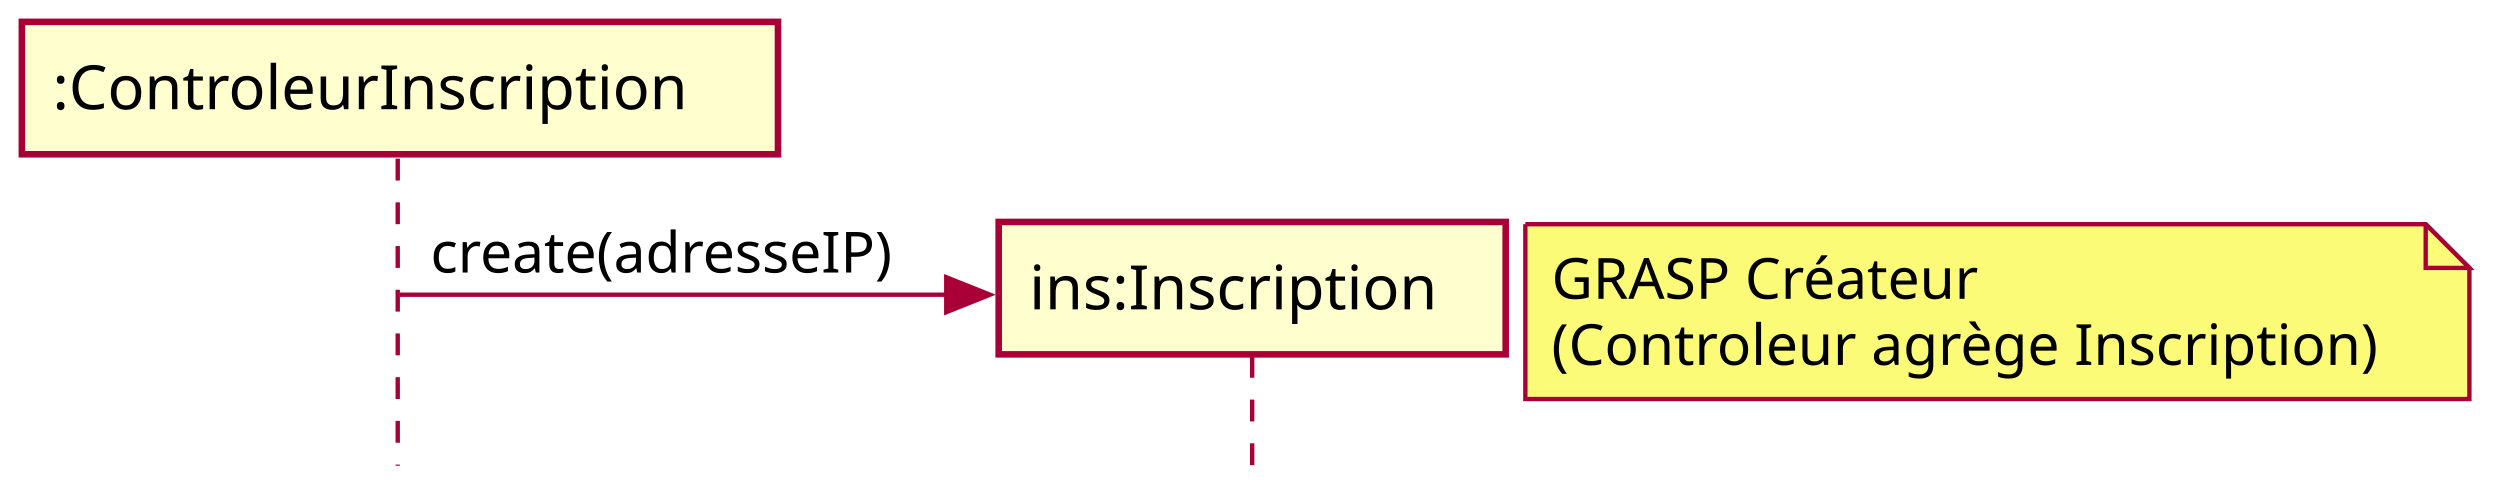
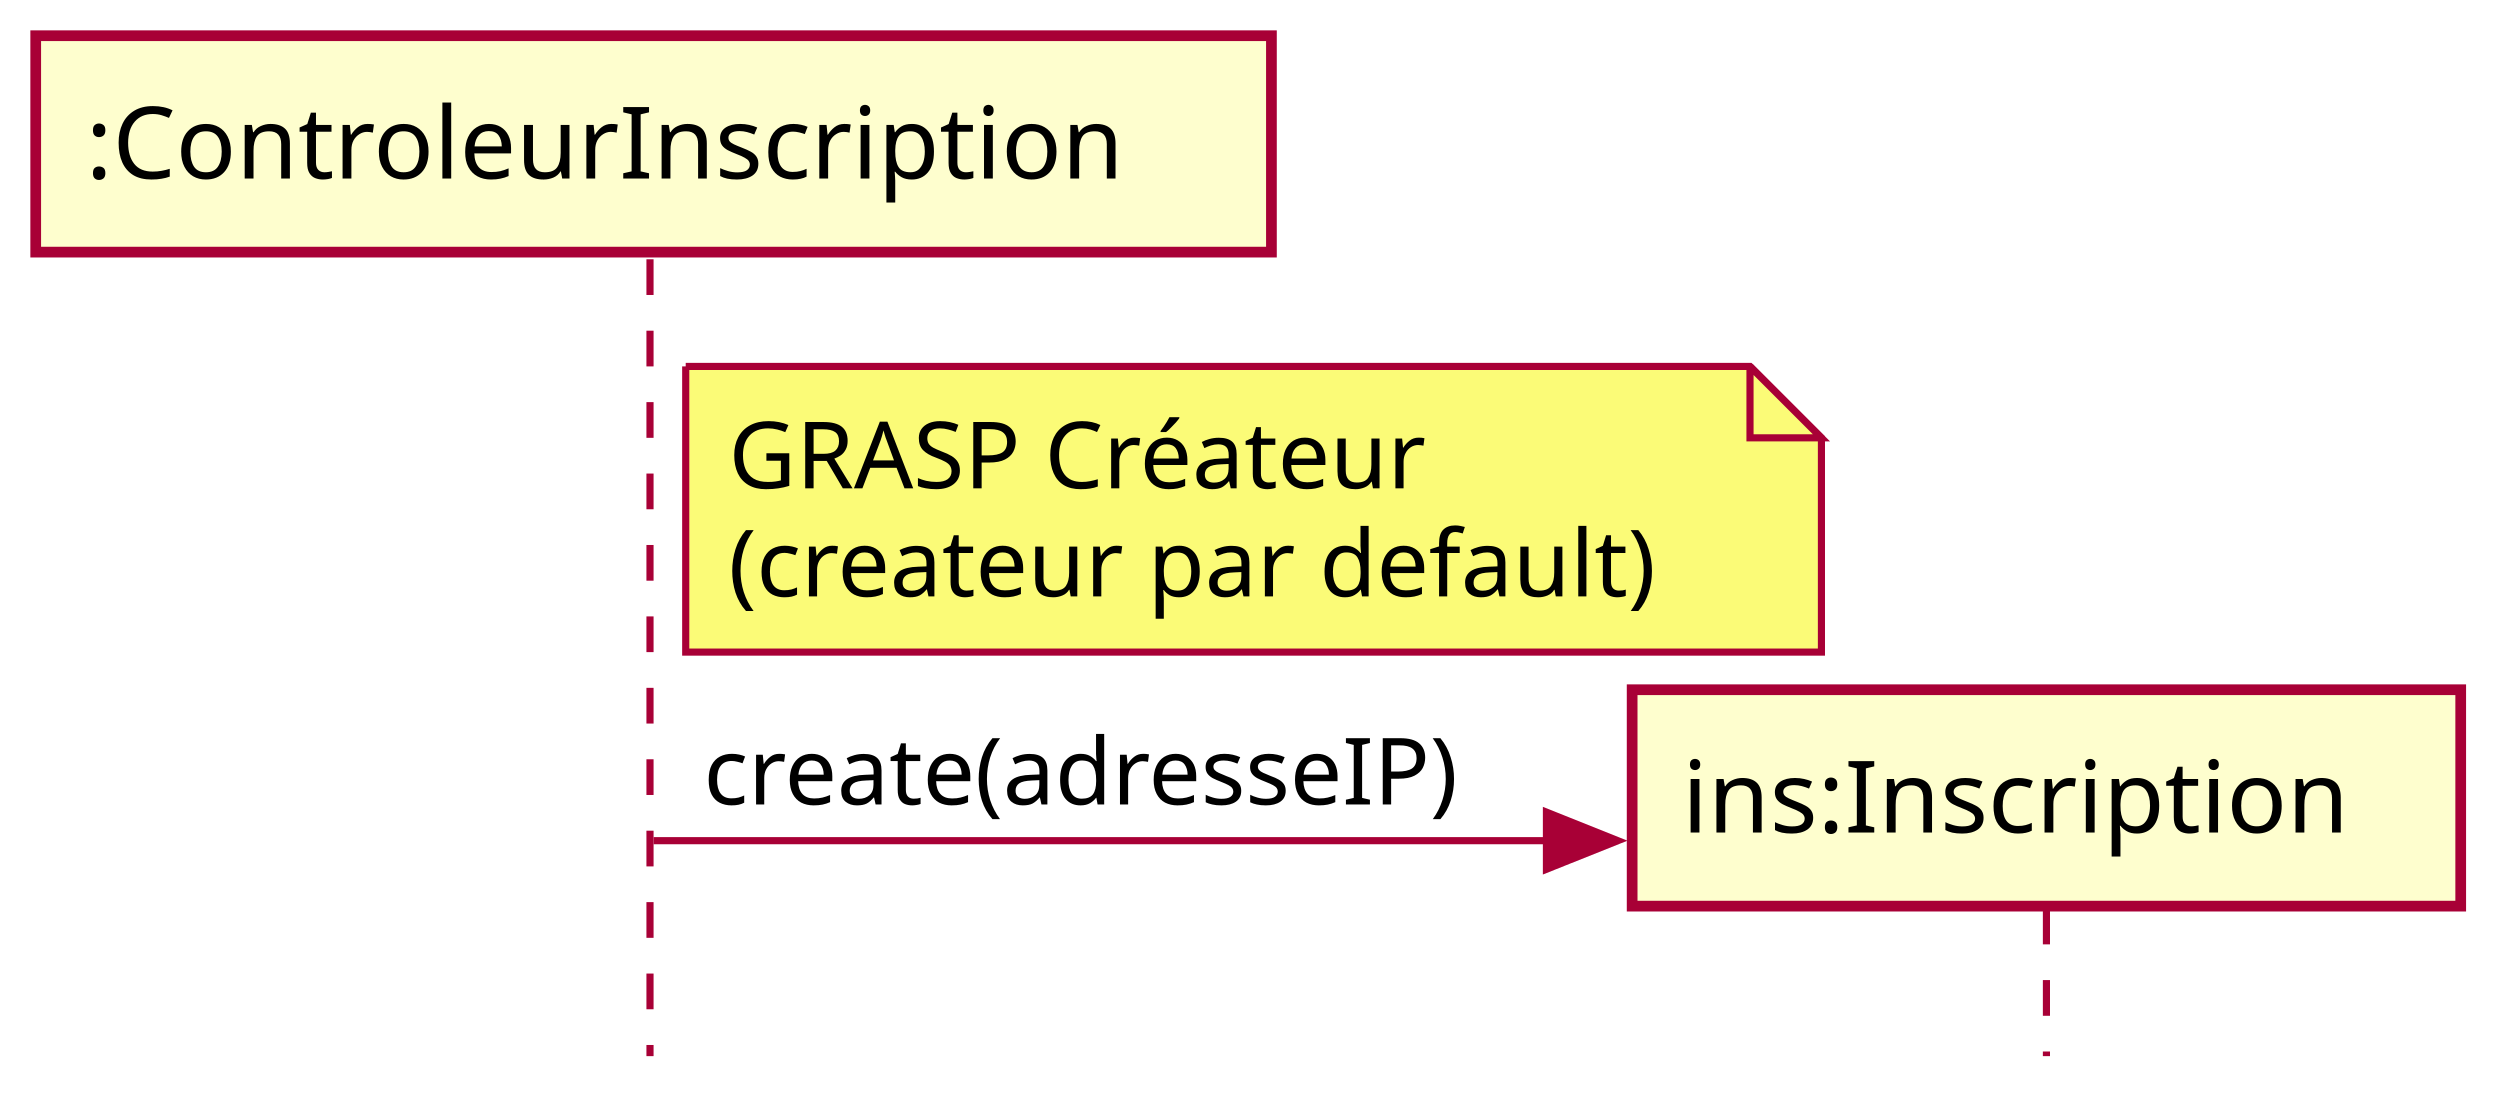
- <svg xmlns="http://www.w3.org/2000/svg" contentScriptType="application/ecmascript" contentStyleType="text/css" height="113px" preserveAspectRatio="none" style="width:572px;height:113px;background:#FFFFFF;" version="1.1" viewBox="0 0 572 113" width="572px" zoomAndPan="magnify">
+ <svg xmlns="http://www.w3.org/2000/svg" contentScriptType="application/ecmascript" contentStyleType="text/css" height="154px" preserveAspectRatio="none" style="width:350px;height:154px;background:#FFFFFF;" version="1.1" viewBox="0 0 350 154" width="350px" zoomAndPan="magnify">
  <defs />
  <g>
-     <line style="stroke:#A80036;stroke-width:1.0;stroke-dasharray:5.0,5.0;" x1="91" x2="91" y1="36.297" y2="106.562" />
-     <line style="stroke:#A80036;stroke-width:1.0;stroke-dasharray:5.0,5.0;" x1="286.5" x2="286.5" y1="81.43" y2="106.562" />
+     <line style="stroke:#A80036;stroke-width:1.0;stroke-dasharray:5.0,5.0;" x1="91" x2="91" y1="36.297" y2="147.859" />
+     <line style="stroke:#A80036;stroke-width:1.0;stroke-dasharray:5.0,5.0;" x1="286.5" x2="286.5" y1="127.211" y2="147.859" />
    <rect fill="#FEFECE" height="30.297" style="stroke:#A80036;stroke-width:1.5;" width="173" x="5" y="5" />
    <text fill="#000000" font-family="sans-serif" font-size="14" lengthAdjust="spacing" textLength="159" x="12" y="24.995">:ControleurInscription</text>
-     <polygon fill="#A80036" points="216.5,63.43,226.5,67.43,216.5,71.43" style="stroke:#A80036;stroke-width:1.0;" />
-     <line style="stroke:#A80036;stroke-width:1.0;" x1="91.5" x2="222.5" y1="67.43" y2="67.43" />
-     <text fill="#000000" font-family="sans-serif" font-size="13" lengthAdjust="spacing" textLength="113" x="98.5" y="62.364">create(adresseIP)</text>
-     <rect fill="#FEFECE" height="30.297" style="stroke:#A80036;stroke-width:1.5;" width="116" x="228.5" y="50.781" />
-     <text fill="#000000" font-family="sans-serif" font-size="14" lengthAdjust="spacing" textLength="102" x="235.5" y="70.776">ins:Inscription</text>
-     <path d="M349,51.297 L349,91.297 L565,91.297 L565,61.297 L555,51.297 L349,51.297 " fill="#FBFB77" style="stroke:#A80036;stroke-width:1.0;" />
-     <path d="M555,51.297 L555,61.297 L565,61.297 L555,51.297 " fill="#FBFB77" style="stroke:#A80036;stroke-width:1.0;" />
-     <text fill="#000000" font-family="sans-serif" font-size="13" lengthAdjust="spacing" textLength="104" x="355" y="68.364">GRASP Créateur</text>
-     <text fill="#000000" font-family="sans-serif" font-size="13" lengthAdjust="spacing" textLength="195" x="355" y="83.497">(Controleur agrège Inscription)</text>
+     <path d="M96,51.297 L96,91.297 L255,91.297 L255,61.297 L245,51.297 L96,51.297 " fill="#FBFB77" style="stroke:#A80036;stroke-width:1.0;" />
+     <path d="M245,51.297 L245,61.297 L255,61.297 L245,51.297 " fill="#FBFB77" style="stroke:#A80036;stroke-width:1.0;" />
+     <text fill="#000000" font-family="sans-serif" font-size="13" lengthAdjust="spacing" textLength="104" x="102" y="68.364">GRASP Créateur</text>
+     <text fill="#000000" font-family="sans-serif" font-size="13" lengthAdjust="spacing" textLength="138" x="102" y="83.497">(createur par default)</text>
+     <polygon fill="#A80036" points="216.5,113.695,226.5,117.695,216.5,121.695" style="stroke:#A80036;stroke-width:1.0;" />
+     <line style="stroke:#A80036;stroke-width:1.0;" x1="91.5" x2="222.5" y1="117.695" y2="117.695" />
+     <text fill="#000000" font-family="sans-serif" font-size="13" lengthAdjust="spacing" textLength="113" x="98.5" y="112.629">create(adresseIP)</text>
+     <rect fill="#FEFECE" height="30.297" style="stroke:#A80036;stroke-width:1.5;" width="116" x="228.5" y="96.562" />
+     <text fill="#000000" font-family="sans-serif" font-size="14" lengthAdjust="spacing" textLength="102" x="235.5" y="116.558">ins:Inscription</text>
  </g>
</svg>
